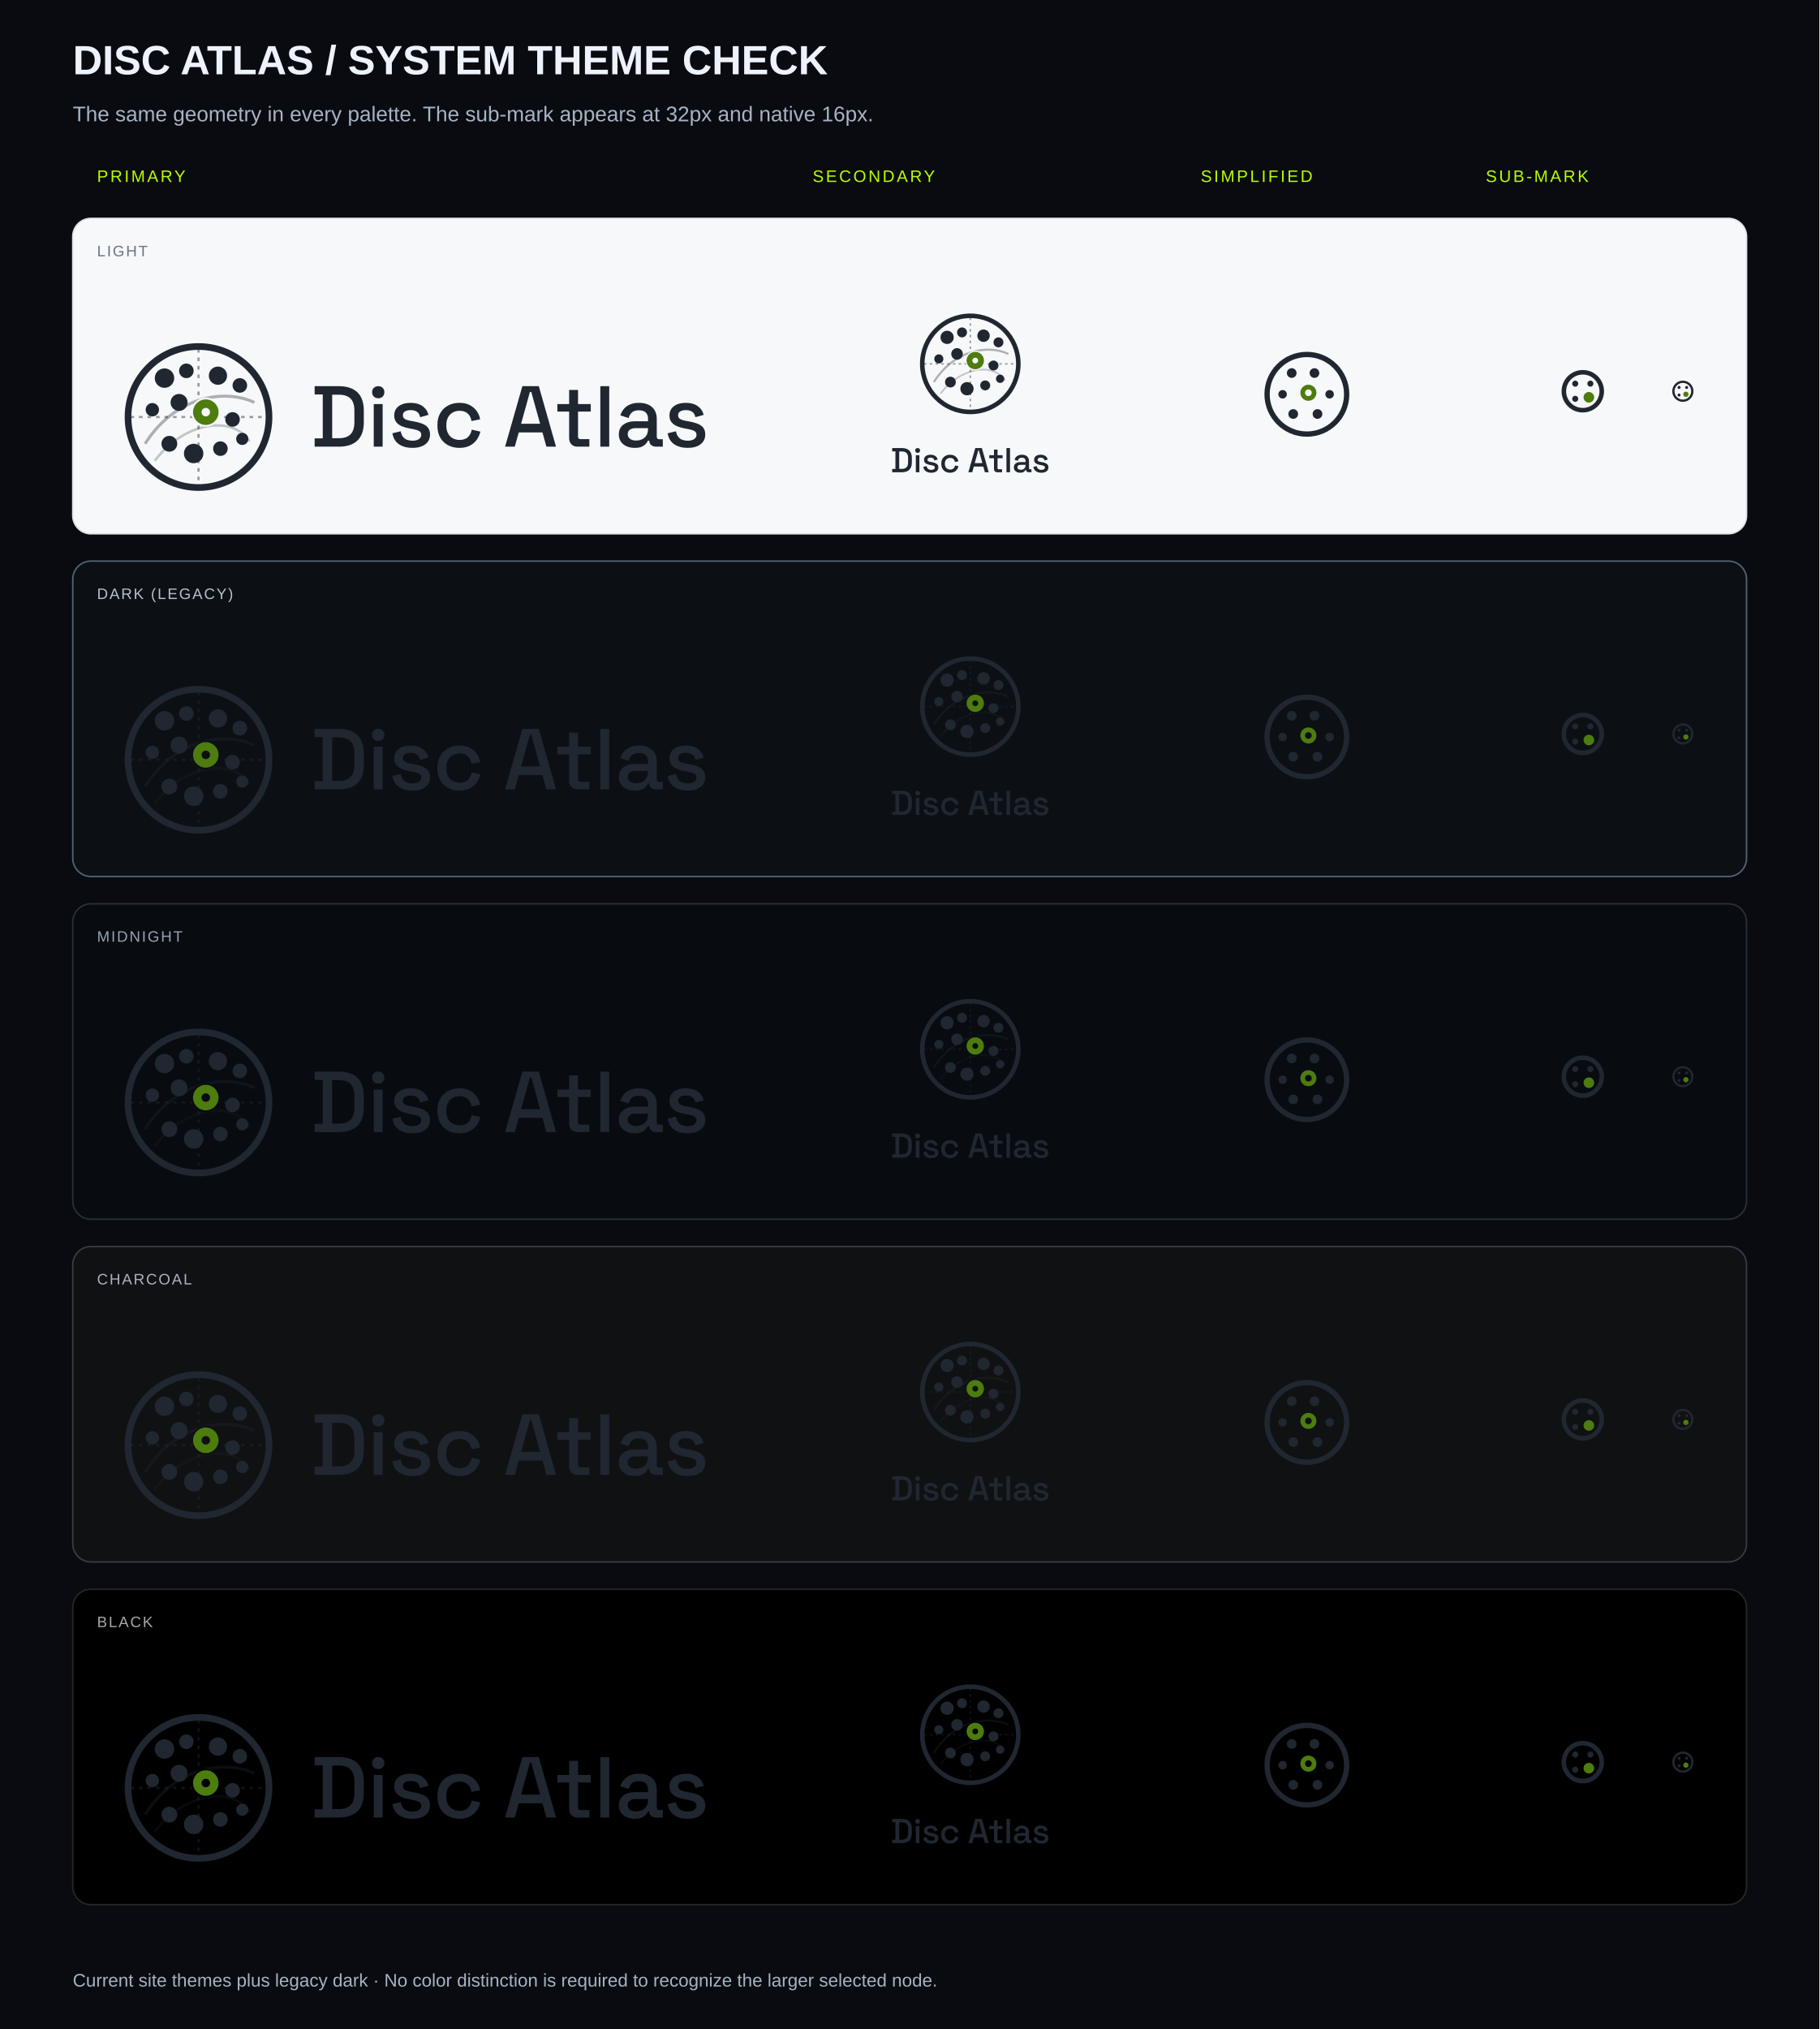
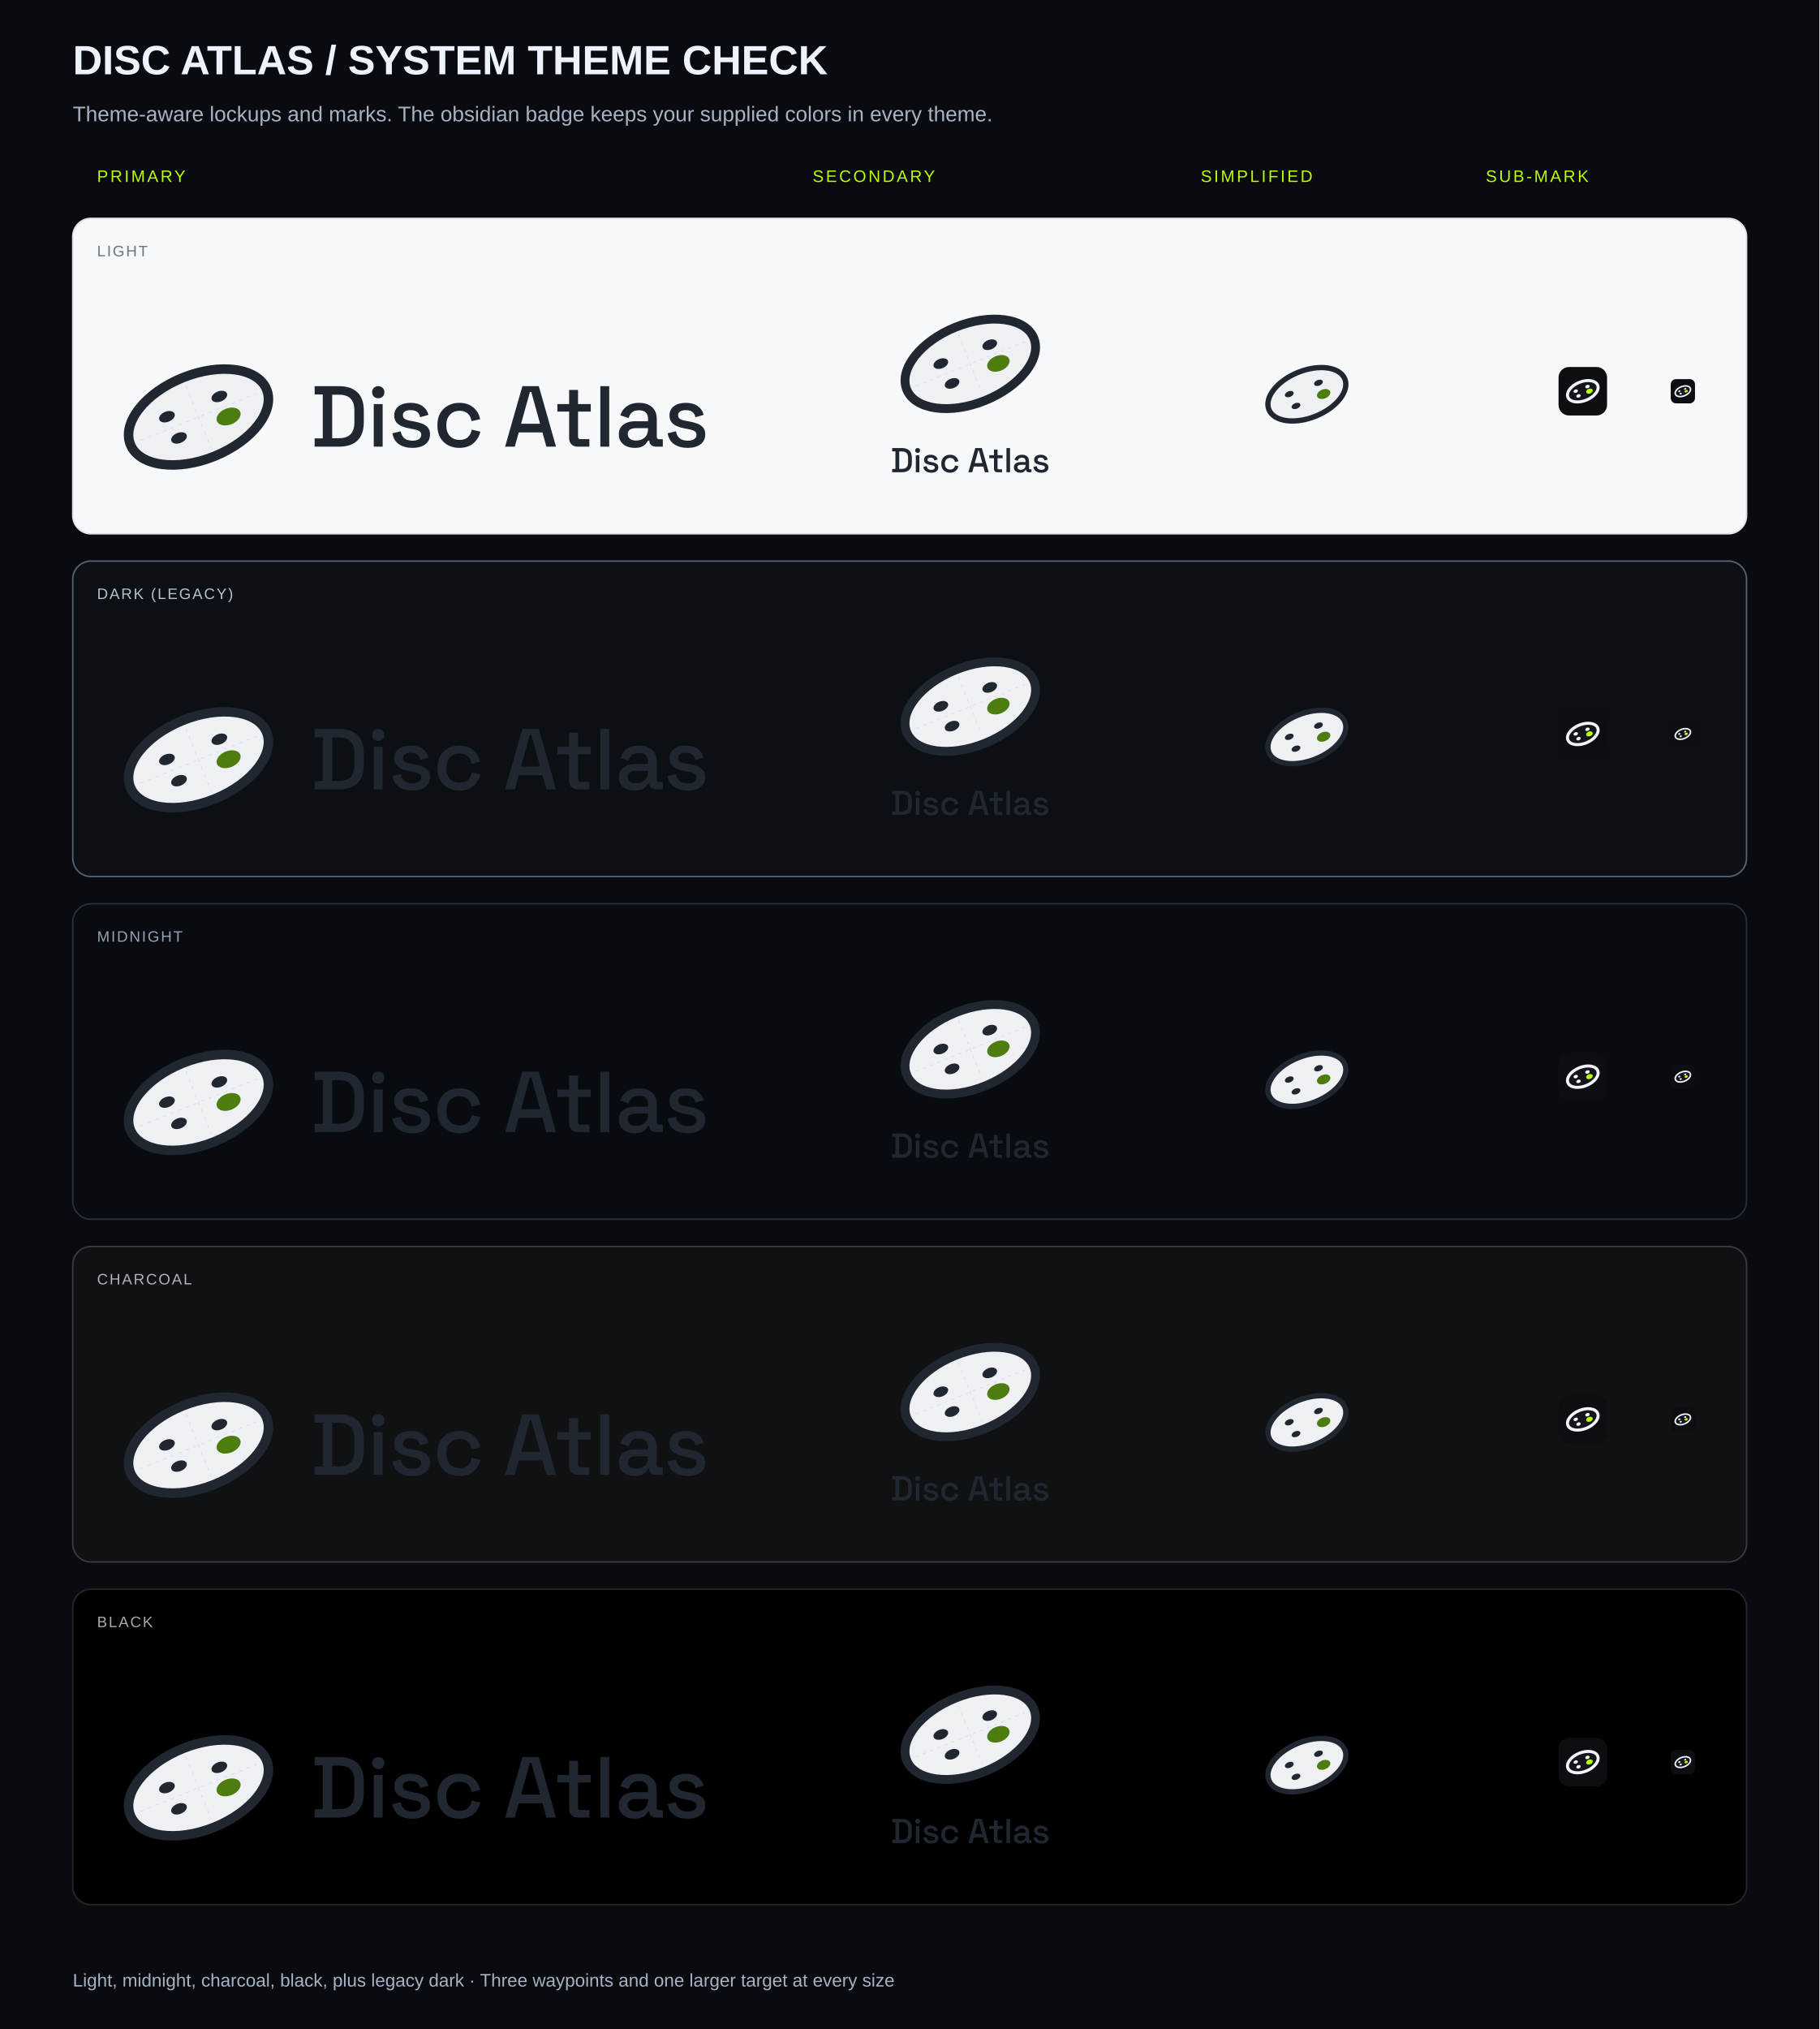
- <svg xmlns="http://www.w3.org/2000/svg" width="1200" height="1338" viewBox="0 0 1200 1338" role="img" aria-labelledby="title desc">
+ <svg xmlns="http://www.w3.org/2000/svg" width="1200" height="1338" viewBox="0 0 1200 1338" role="img" aria-labelledby="title">
  <defs>
    <symbol id="system-primary" viewBox="0 0 456 128">
-       <g transform="translate(64 64) scale(.9)">
-         <defs>
-           <mask id="board-primary-focus" maskUnits="userSpaceOnUse" x="-64" y="-64" width="128" height="128" style="mask-type:luminance">
-             <path d="M-64-64H64V64H-64Z" fill="#fff" />
-             <path d="M18 -4A12 12 0 1 1 -6 -4A12 12 0 1 1 18 -4Z" fill="#000" />
-           </mask>
-         </defs>
-         <path d="M58 0A58 58 0 1 1 -58 0A58 58 0 1 1 58 0Z" fill="none" stroke="var(--da-ink, #202731)" stroke-width="5.5" />
-         <g fill="none" stroke="var(--da-ink, #202731)" mask="url(#board-primary-focus)">
-           <path d="M-56 0H56M0-56V56" stroke-width="1.8" stroke-dasharray="3 4" opacity=".45" />
-           <path d="M-44 22C-20-16 20-24 46-12" stroke-width="2.5" opacity=".35" />
-           <path d="M-36 36C-12 4 28-2 42 20" stroke-width="2" opacity=".25" />
+       <g transform="translate(64 64) scale(.16)">
+         <g transform="rotate(-22)" data-brand-disc="tilted">
+           <ellipse data-brand-rim="true" cx="0" cy="0" rx="340" ry="196" fill="var(--da-plate, #eef0f3)" stroke="var(--da-ink, #202731)" stroke-width="44" />
+           <g stroke="var(--da-axis, #687384)" stroke-width="2.5" stroke-dasharray="14 24" stroke-linecap="round" opacity=".22">
+             <path data-brand-axis="trajectory" d="M-290 0H290" />
+             <path data-brand-axis="stability" d="M0-155V155" />
+           </g>
+           <g fill="var(--da-ink, #202731)">
+             <ellipse data-brand-node="waypoint" cx="-135" cy="-56" rx="38" ry="24" />
+             <ellipse data-brand-node="waypoint" cx="125" cy="-52" rx="38" ry="24" />
+             <ellipse data-brand-node="waypoint" cx="-120" cy="56" rx="38" ry="24" />
+           </g>
+           <ellipse data-brand-node="target" cx="130" cy="50" rx="58" ry="38" fill="var(--da-accent, #4d7c0f)" />
        </g>
-         <g fill="var(--da-ink, #202731)">
-           <path d="M-20 -32A8 8 0 1 1 -36 -32A8 8 0 1 1 -20 -32Z" />
-           <path d="M-4 -38A6 6 0 1 1 -16 -38A6 6 0 1 1 -4 -38Z" />
-           <path d="M23.5 -34A7.5 7.5 0 1 1 8.5 -34A7.5 7.5 0 1 1 23.5 -34Z" />
-           <path d="M40 -26A6 6 0 1 1 28 -26A6 6 0 1 1 40 -26Z" />
-           <path d="M-32.5 -6A5.5 5.5 0 1 1 -43.5 -6A5.5 5.5 0 1 1 -32.5 -6Z" />
-           <path d="M-9 -12A7 7 0 1 1 -23 -12A7 7 0 1 1 -9 -12Z" />
-           <path d="M34 2A6 6 0 1 1 22 2A6 6 0 1 1 34 2Z" />
-           <path d="M-17.5 22A6.5 6.5 0 1 1 -30.5 22A6.5 6.5 0 1 1 -17.5 22Z" />
-           <path d="M4 30A8 8 0 1 1 -12 30A8 8 0 1 1 4 30Z" />
-           <path d="M24 26A6 6 0 1 1 12 26A6 6 0 1 1 24 26Z" />
-           <path d="M41 18A5 5 0 1 1 31 18A5 5 0 1 1 41 18Z" />
-         </g>
-         <path d="M16.5 -4A10.5 10.5 0 1 1 -4.5 -4A10.5 10.5 0 1 1 16.5 -4Z M9.5 -4A3.5 3.5 0 1 1 2.5 -4A3.5 3.5 0 1 1 9.5 -4Z" fill="var(--da-accent, #4d7c0f)" fill-rule="evenodd" />
      </g>
      <g fill="var(--da-ink, #202731)" transform="translate(146.992 85.952)">
        <path d="M20.928 0L3.008 0L3.008-6.144L9.024-6.144L9.024-38.656L3.008-38.656L3.008-44.800L20.928-44.800Q29.888-44.800 34.656-40.256Q39.424-35.712 39.424-26.560L39.424-26.560L39.424-18.176Q39.424-9.024 34.656-4.512Q29.888 0 20.928 0L20.928 0ZM16-38.464L16-6.272L20.992-6.272Q26.816-6.272 29.632-9.216Q32.448-12.160 32.448-17.984L32.448-17.984L32.448-26.816Q32.448-32.704 29.632-35.584Q26.816-38.464 20.992-38.464L20.992-38.464L16-38.464Z" />
        <path d="M53.376 0L46.784 0L46.784-31.552L53.376-31.552L53.376 0ZM50.112-35.840L50.112-35.840Q48.192-35.840 46.880-37.088Q45.568-38.336 45.568-40.320L45.568-40.320Q45.568-42.304 46.880-43.552Q48.192-44.800 50.112-44.800L50.112-44.800Q52.096-44.800 53.376-43.552Q54.656-42.304 54.656-40.320L54.656-40.320Q54.656-38.336 53.376-37.088Q52.096-35.840 50.112-35.840Z" />
        <path d="M75.456 0.896L75.456 0.896Q69.440 0.896 65.472-1.792Q61.504-4.480 60.608-9.920L60.608-9.920L66.752-11.392Q67.264-8.768 68.480-7.232Q69.696-5.696 71.520-5.056Q73.344-4.416 75.456-4.416L75.456-4.416Q78.592-4.416 80.288-5.632Q81.984-6.848 81.984-8.768L81.984-8.768Q81.984-10.688 80.384-11.584Q78.784-12.480 75.648-13.056L75.648-13.056L73.472-13.440Q70.272-14.016 67.648-15.104Q65.024-16.192 63.488-18.112Q61.952-20.032 61.952-23.040L61.952-23.040Q61.952-27.520 65.280-29.984Q68.608-32.448 74.112-32.448L74.112-32.448Q79.424-32.448 82.848-30.048Q86.272-27.648 87.296-23.552L87.296-23.552L81.152-21.824Q80.576-24.704 78.720-25.888Q76.864-27.072 74.112-27.072L74.112-27.072Q71.424-27.072 69.888-26.080Q68.352-25.088 68.352-23.296L68.352-23.296Q68.352-21.376 69.856-20.480Q71.360-19.584 73.920-19.136L73.920-19.136L76.160-18.752Q79.552-18.176 82.368-17.152Q85.184-16.128 86.816-14.208Q88.448-12.288 88.448-9.088L88.448-9.088Q88.448-4.352 84.928-1.728Q81.408 0.896 75.456 0.896Z" />
        <path d="M110.144 0.896L110.144 0.896Q105.600 0.896 101.920-1.024Q98.240-2.944 96.096-6.592Q93.952-10.240 93.952-15.360L93.952-15.360L93.952-16.192Q93.952-21.312 96.096-24.928Q98.240-28.544 101.920-30.496Q105.600-32.448 110.144-32.448L110.144-32.448Q114.688-32.448 117.888-30.784Q121.088-29.120 123.040-26.368Q124.992-23.616 125.568-20.288L125.568-20.288L119.168-18.944Q118.848-21.056 117.824-22.784Q116.800-24.512 114.944-25.536Q113.088-26.560 110.272-26.560L110.272-26.560Q107.520-26.560 105.312-25.312Q103.104-24.064 101.824-21.728Q100.544-19.392 100.544-16.064L100.544-16.064L100.544-15.488Q100.544-12.160 101.824-9.792Q103.104-7.424 105.312-6.208Q107.520-4.992 110.272-4.992L110.272-4.992Q114.432-4.992 116.608-7.136Q118.784-9.280 119.360-12.608L119.360-12.608L125.760-11.136Q124.992-7.872 123.040-5.120Q121.088-2.368 117.888-0.736Q114.688 0.896 110.144 0.896Z" />
        <path d="M151.232 0L144.064 0L156.864-44.800L169.024-44.800L181.760 0L174.656 0L171.712-10.560L154.176-10.560L151.232 0ZM162.432-40.512L155.904-16.960L169.984-16.960L163.456-40.512L162.432-40.512Z" />
        <path d="M206.464 0L197.760 0Q194.880 0 193.184-1.728Q191.488-3.456 191.488-6.336L191.488-6.336L191.488-25.984L182.784-25.984L182.784-31.552L191.488-31.552L191.488-41.984L198.080-41.984L198.080-31.552L207.488-31.552L207.488-25.984L198.080-25.984L198.080-7.488Q198.080-5.568 199.872-5.568L199.872-5.568L206.464-5.568L206.464 0Z" />
        <path d="M221.184 0L214.592 0L214.592-44.800L221.184-44.800L221.184 0Z" />
        <path d="M240.128 0.896L240.128 0.896Q236.736 0.896 234.080-0.256Q231.424-1.408 229.856-3.648Q228.288-5.888 228.288-9.088L228.288-9.088Q228.288-12.352 229.856-14.496Q231.424-16.640 234.144-17.728Q236.864-18.816 240.320-18.816L240.320-18.816L249.920-18.816L249.920-20.864Q249.920-23.616 248.256-25.280Q246.592-26.944 243.136-26.944L243.136-26.944Q239.744-26.944 237.952-25.344Q236.160-23.744 235.584-21.184L235.584-21.184L229.440-23.168Q230.208-25.728 231.904-27.808Q233.600-29.888 236.416-31.168Q239.232-32.448 243.200-32.448L243.200-32.448Q249.344-32.448 252.864-29.312Q256.384-26.176 256.384-20.416L256.384-20.416L256.384-7.424Q256.384-5.504 258.176-5.504L258.176-5.504L260.864-5.504L260.864 0L255.936 0Q253.696 0 252.288-1.152Q250.880-2.304 250.880-4.288L250.880-4.288L250.880-4.480L249.920-4.480Q249.408-3.520 248.384-2.240Q247.360-0.960 245.376-0.032Q243.392 0.896 240.128 0.896ZM241.088-4.544L241.088-4.544Q245.056-4.544 247.488-6.816Q249.920-9.088 249.920-13.056L249.920-13.056L249.920-13.696L240.704-13.696Q238.080-13.696 236.480-12.576Q234.880-11.456 234.880-9.280L234.880-9.280Q234.880-7.104 236.544-5.824Q238.208-4.544 241.088-4.544Z" />
        <path d="M279.296 0.896L279.296 0.896Q273.280 0.896 269.312-1.792Q265.344-4.480 264.448-9.920L264.448-9.920L270.592-11.392Q271.104-8.768 272.320-7.232Q273.536-5.696 275.360-5.056Q277.184-4.416 279.296-4.416L279.296-4.416Q282.432-4.416 284.128-5.632Q285.824-6.848 285.824-8.768L285.824-8.768Q285.824-10.688 284.224-11.584Q282.624-12.480 279.488-13.056L279.488-13.056L277.312-13.440Q274.112-14.016 271.488-15.104Q268.864-16.192 267.328-18.112Q265.792-20.032 265.792-23.040L265.792-23.040Q265.792-27.520 269.120-29.984Q272.448-32.448 277.952-32.448L277.952-32.448Q283.264-32.448 286.688-30.048Q290.112-27.648 291.136-23.552L291.136-23.552L284.992-21.824Q284.416-24.704 282.560-25.888Q280.704-27.072 277.952-27.072L277.952-27.072Q275.264-27.072 273.728-26.080Q272.192-25.088 272.192-23.296L272.192-23.296Q272.192-21.376 273.696-20.480Q275.200-19.584 277.760-19.136L277.760-19.136L280.000-18.752Q283.392-18.176 286.208-17.152Q289.024-16.128 290.656-14.208Q292.288-12.288 292.288-9.088L292.288-9.088Q292.288-4.352 288.768-1.728Q285.248 0.896 279.296 0.896Z" />
      </g>
    </symbol>
    <symbol id="system-secondary" viewBox="0 0 320 300">
-       <g transform="translate(160 112) scale(1.15)">
-         <defs>
-           <mask id="board-secondary-focus" maskUnits="userSpaceOnUse" x="-64" y="-64" width="128" height="128" style="mask-type:luminance">
-             <path d="M-64-64H64V64H-64Z" fill="#fff" />
-             <path d="M18 -4A12 12 0 1 1 -6 -4A12 12 0 1 1 18 -4Z" fill="#000" />
-           </mask>
-         </defs>
-         <path d="M58 0A58 58 0 1 1 -58 0A58 58 0 1 1 58 0Z" fill="none" stroke="var(--da-ink, #202731)" stroke-width="5.5" />
-         <g fill="none" stroke="var(--da-ink, #202731)" mask="url(#board-secondary-focus)">
-           <path d="M-56 0H56M0-56V56" stroke-width="1.8" stroke-dasharray="3 4" opacity=".45" />
-           <path d="M-44 22C-20-16 20-24 46-12" stroke-width="2.5" opacity=".35" />
-           <path d="M-36 36C-12 4 28-2 42 20" stroke-width="2" opacity=".25" />
+       <g transform="translate(160 112) scale(.28)">
+         <g transform="rotate(-22)" data-brand-disc="tilted">
+           <ellipse data-brand-rim="true" cx="0" cy="0" rx="340" ry="196" fill="var(--da-plate, #eef0f3)" stroke="var(--da-ink, #202731)" stroke-width="44" />
+           <g stroke="var(--da-axis, #687384)" stroke-width="2.5" stroke-dasharray="14 24" stroke-linecap="round" opacity=".22">
+             <path data-brand-axis="trajectory" d="M-290 0H290" />
+             <path data-brand-axis="stability" d="M0-155V155" />
+           </g>
+           <g fill="var(--da-ink, #202731)">
+             <ellipse data-brand-node="waypoint" cx="-135" cy="-56" rx="38" ry="24" />
+             <ellipse data-brand-node="waypoint" cx="125" cy="-52" rx="38" ry="24" />
+             <ellipse data-brand-node="waypoint" cx="-120" cy="56" rx="38" ry="24" />
+           </g>
+           <ellipse data-brand-node="target" cx="130" cy="50" rx="58" ry="38" fill="var(--da-accent, #4d7c0f)" />
        </g>
-         <g fill="var(--da-ink, #202731)">
-           <path d="M-20 -32A8 8 0 1 1 -36 -32A8 8 0 1 1 -20 -32Z" />
-           <path d="M-4 -38A6 6 0 1 1 -16 -38A6 6 0 1 1 -4 -38Z" />
-           <path d="M23.5 -34A7.5 7.5 0 1 1 8.5 -34A7.5 7.5 0 1 1 23.5 -34Z" />
-           <path d="M40 -26A6 6 0 1 1 28 -26A6 6 0 1 1 40 -26Z" />
-           <path d="M-32.5 -6A5.5 5.5 0 1 1 -43.5 -6A5.5 5.5 0 1 1 -32.5 -6Z" />
-           <path d="M-9 -12A7 7 0 1 1 -23 -12A7 7 0 1 1 -9 -12Z" />
-           <path d="M34 2A6 6 0 1 1 22 2A6 6 0 1 1 34 2Z" />
-           <path d="M-17.5 22A6.5 6.5 0 1 1 -30.5 22A6.5 6.5 0 1 1 -17.5 22Z" />
-           <path d="M4 30A8 8 0 1 1 -12 30A8 8 0 1 1 4 30Z" />
-           <path d="M24 26A6 6 0 1 1 12 26A6 6 0 1 1 24 26Z" />
-           <path d="M41 18A5 5 0 1 1 31 18A5 5 0 1 1 41 18Z" />
-         </g>
-         <path d="M16.5 -4A10.5 10.5 0 1 1 -4.5 -4A10.5 10.5 0 1 1 16.5 -4Z M9.5 -4A3.5 3.5 0 1 1 2.5 -4A3.5 3.5 0 1 1 9.5 -4Z" fill="var(--da-accent, #4d7c0f)" fill-rule="evenodd" />
      </g>
      <g fill="var(--da-ink, #202731)" transform="translate(49.264 262.464)">
        <path d="M15.696 0L2.256 0L2.256-4.608L6.768-4.608L6.768-28.992L2.256-28.992L2.256-33.600L15.696-33.600Q22.416-33.600 25.992-30.192Q29.568-26.784 29.568-19.920L29.568-19.920L29.568-13.632Q29.568-6.768 25.992-3.384Q22.416 0 15.696 0L15.696 0ZM12-28.848L12-4.704L15.744-4.704Q20.112-4.704 22.224-6.912Q24.336-9.120 24.336-13.488L24.336-13.488L24.336-20.112Q24.336-24.528 22.224-26.688Q20.112-28.848 15.744-28.848L15.744-28.848L12-28.848Z" />
        <path d="M40.032 0L35.088 0L35.088-23.664L40.032-23.664L40.032 0ZM37.584-26.880L37.584-26.880Q36.144-26.880 35.160-27.816Q34.176-28.752 34.176-30.240L34.176-30.240Q34.176-31.728 35.160-32.664Q36.144-33.600 37.584-33.600L37.584-33.600Q39.072-33.600 40.032-32.664Q40.992-31.728 40.992-30.240L40.992-30.240Q40.992-28.752 40.032-27.816Q39.072-26.880 37.584-26.880Z" />
        <path d="M56.592 0.672L56.592 0.672Q52.080 0.672 49.104-1.344Q46.128-3.360 45.456-7.440L45.456-7.440L50.064-8.544Q50.448-6.576 51.360-5.424Q52.272-4.272 53.640-3.792Q55.008-3.312 56.592-3.312L56.592-3.312Q58.944-3.312 60.216-4.224Q61.488-5.136 61.488-6.576L61.488-6.576Q61.488-8.016 60.288-8.688Q59.088-9.360 56.736-9.792L56.736-9.792L55.104-10.080Q52.704-10.512 50.736-11.328Q48.768-12.144 47.616-13.584Q46.464-15.024 46.464-17.280L46.464-17.280Q46.464-20.640 48.960-22.488Q51.456-24.336 55.584-24.336L55.584-24.336Q59.568-24.336 62.136-22.536Q64.704-20.736 65.472-17.664L65.472-17.664L60.864-16.368Q60.432-18.528 59.040-19.416Q57.648-20.304 55.584-20.304L55.584-20.304Q53.568-20.304 52.416-19.560Q51.264-18.816 51.264-17.472L51.264-17.472Q51.264-16.032 52.392-15.360Q53.520-14.688 55.440-14.352L55.440-14.352L57.120-14.064Q59.664-13.632 61.776-12.864Q63.888-12.096 65.112-10.656Q66.336-9.216 66.336-6.816L66.336-6.816Q66.336-3.264 63.696-1.296Q61.056 0.672 56.592 0.672Z" />
        <path d="M82.608 0.672L82.608 0.672Q79.200 0.672 76.440-0.768Q73.680-2.208 72.072-4.944Q70.464-7.680 70.464-11.520L70.464-11.520L70.464-12.144Q70.464-15.984 72.072-18.696Q73.680-21.408 76.440-22.872Q79.200-24.336 82.608-24.336L82.608-24.336Q86.016-24.336 88.416-23.088Q90.816-21.840 92.280-19.776Q93.744-17.712 94.176-15.216L94.176-15.216L89.376-14.208Q89.136-15.792 88.368-17.088Q87.600-18.384 86.208-19.152Q84.816-19.920 82.704-19.920L82.704-19.920Q80.640-19.920 78.984-18.984Q77.328-18.048 76.368-16.296Q75.408-14.544 75.408-12.048L75.408-12.048L75.408-11.616Q75.408-9.120 76.368-7.344Q77.328-5.568 78.984-4.656Q80.640-3.744 82.704-3.744L82.704-3.744Q85.824-3.744 87.456-5.352Q89.088-6.960 89.520-9.456L89.520-9.456L94.320-8.352Q93.744-5.904 92.280-3.840Q90.816-1.776 88.416-0.552Q86.016 0.672 82.608 0.672Z" />
        <path d="M113.424 0L108.048 0L117.648-33.600L126.768-33.600L136.320 0L130.992 0L128.784-7.920L115.632-7.920L113.424 0ZM121.824-30.384L116.928-12.720L127.488-12.720L122.592-30.384L121.824-30.384Z" />
        <path d="M154.848 0L148.320 0Q146.160 0 144.888-1.296Q143.616-2.592 143.616-4.752L143.616-4.752L143.616-19.488L137.088-19.488L137.088-23.664L143.616-23.664L143.616-31.488L148.560-31.488L148.560-23.664L155.616-23.664L155.616-19.488L148.560-19.488L148.560-5.616Q148.560-4.176 149.904-4.176L149.904-4.176L154.848-4.176L154.848 0Z" />
        <path d="M165.888 0L160.944 0L160.944-33.600L165.888-33.600L165.888 0Z" />
        <path d="M180.096 0.672L180.096 0.672Q177.552 0.672 175.560-0.192Q173.568-1.056 172.392-2.736Q171.216-4.416 171.216-6.816L171.216-6.816Q171.216-9.264 172.392-10.872Q173.568-12.480 175.608-13.296Q177.648-14.112 180.240-14.112L180.240-14.112L187.440-14.112L187.440-15.648Q187.440-17.712 186.192-18.960Q184.944-20.208 182.352-20.208L182.352-20.208Q179.808-20.208 178.464-19.008Q177.120-17.808 176.688-15.888L176.688-15.888L172.080-17.376Q172.656-19.296 173.928-20.856Q175.200-22.416 177.312-23.376Q179.424-24.336 182.400-24.336L182.400-24.336Q187.008-24.336 189.648-21.984Q192.288-19.632 192.288-15.312L192.288-15.312L192.288-5.568Q192.288-4.128 193.632-4.128L193.632-4.128L195.648-4.128L195.648 0L191.952 0Q190.272 0 189.216-0.864Q188.160-1.728 188.160-3.216L188.160-3.216L188.160-3.360L187.440-3.360Q187.056-2.640 186.288-1.680Q185.520-0.720 184.032-0.024Q182.544 0.672 180.096 0.672ZM180.816-3.408L180.816-3.408Q183.792-3.408 185.616-5.112Q187.440-6.816 187.440-9.792L187.440-9.792L187.440-10.272L180.528-10.272Q178.560-10.272 177.360-9.432Q176.160-8.592 176.160-6.960L176.160-6.960Q176.160-5.328 177.408-4.368Q178.656-3.408 180.816-3.408Z" />
        <path d="M209.472 0.672L209.472 0.672Q204.960 0.672 201.984-1.344Q199.008-3.360 198.336-7.440L198.336-7.440L202.944-8.544Q203.328-6.576 204.240-5.424Q205.152-4.272 206.520-3.792Q207.888-3.312 209.472-3.312L209.472-3.312Q211.824-3.312 213.096-4.224Q214.368-5.136 214.368-6.576L214.368-6.576Q214.368-8.016 213.168-8.688Q211.968-9.360 209.616-9.792L209.616-9.792L207.984-10.080Q205.584-10.512 203.616-11.328Q201.648-12.144 200.496-13.584Q199.344-15.024 199.344-17.280L199.344-17.280Q199.344-20.640 201.840-22.488Q204.336-24.336 208.464-24.336L208.464-24.336Q212.448-24.336 215.016-22.536Q217.584-20.736 218.352-17.664L218.352-17.664L213.744-16.368Q213.312-18.528 211.920-19.416Q210.528-20.304 208.464-20.304L208.464-20.304Q206.448-20.304 205.296-19.560Q204.144-18.816 204.144-17.472L204.144-17.472Q204.144-16.032 205.272-15.360Q206.400-14.688 208.320-14.352L208.320-14.352L210.000-14.064Q212.544-13.632 214.656-12.864Q216.768-12.096 217.992-10.656Q219.216-9.216 219.216-6.816L219.216-6.816Q219.216-3.264 216.576-1.296Q213.936 0.672 209.472 0.672Z" />
      </g>
    </symbol>
    <symbol id="system-mark" viewBox="0 0 64 64">
-       <path d="M60 32A28 28 0 1 1 4 32A28 28 0 1 1 60 32Z M56.5 32A24.5 24.5 0 1 1 7.5 32A24.5 24.5 0 1 1 56.5 32Z" fill="var(--da-ink, #202731)" fill-rule="evenodd" />
-       <g fill="var(--da-ink, #202731)">
-         <path d="M25.2 18A3.2 3.2 0 1 1 18.8 18A3.2 3.2 0 1 1 25.2 18Z" />
-         <path d="M40.2 18A3.2 3.2 0 1 1 33.8 18A3.2 3.2 0 1 1 40.2 18Z" />
-         <path d="M18.8 32A2.8 2.8 0 1 1 13.2 32A2.8 2.8 0 1 1 18.8 32Z" />
-         <path d="M49.8 32A2.8 2.8 0 1 1 44.2 32A2.8 2.8 0 1 1 49.8 32Z" />
-         <path d="M26.2 45A3.2 3.2 0 1 1 19.8 45A3.2 3.2 0 1 1 26.2 45Z" />
-         <path d="M42.2 45A3.2 3.2 0 1 1 35.8 45A3.2 3.2 0 1 1 42.2 45Z" />
+       <g transform="translate(32 32) scale(.07941176)">
+         <g transform="rotate(-22)" data-brand-disc="tilted">
+           <ellipse data-brand-rim="true" cx="0" cy="0" rx="340" ry="196" fill="var(--da-plate, #eef0f3)" stroke="var(--da-ink, #202731)" stroke-width="44" />
+           <g fill="var(--da-ink, #202731)">
+             <ellipse data-brand-node="waypoint" cx="-135" cy="-56" rx="38" ry="24" />
+             <ellipse data-brand-node="waypoint" cx="125" cy="-52" rx="38" ry="24" />
+             <ellipse data-brand-node="waypoint" cx="-120" cy="56" rx="38" ry="24" />
+           </g>
+           <ellipse data-brand-node="target" cx="130" cy="50" rx="58" ry="38" fill="var(--da-accent, #4d7c0f)" />
+         </g>
      </g>
-       <path d="M38.3 31A5.3 5.3 0 1 1 27.7 31A5.3 5.3 0 1 1 38.3 31Z M35.2 31A2.2 2.2 0 1 1 30.8 31A2.2 2.2 0 1 1 35.2 31Z" fill="var(--da-accent, #4d7c0f)" fill-rule="evenodd" />
    </symbol>
    <symbol id="system-submark" viewBox="0 0 16 16">
-       <path d="M15 8A7 7 0 1 1 1 8A7 7 0 1 1 15 8Z M13.5 8A5.5 5.5 0 1 1 2.5 8A5.5 5.5 0 1 1 13.5 8Z" fill="var(--da-ink, #202731)" fill-rule="evenodd" />
-       <g fill="var(--da-ink, #202731)">
-         <path d="M6.5 5.5A1 1 0 1 1 4.5 5.5A1 1 0 1 1 6.5 5.5Z" />
-         <path d="M11.5 5.5A1 1 0 1 1 9.5 5.5A1 1 0 1 1 11.5 5.5Z" />
-         <path d="M6.5 10.5A1 1 0 1 1 4.5 10.5A1 1 0 1 1 6.5 10.5Z" />
+       <rect width="16" height="16" rx="3.5" fill="#0c0e11" />
+       <g transform="translate(8 8) rotate(-22)" data-brand-disc="tilted">
+         <ellipse data-brand-rim="true" cx="0" cy="0" rx="5.3" ry="3.15" fill="#13161c" stroke="var(--da-badge-ink, #f1f5f9)" stroke-width="1" />
+         <g fill="var(--da-badge-ink, #f8fafc)">
+           <ellipse data-brand-node="waypoint" cx="-2.15" cy="-.9" rx=".75" ry=".55" />
+           <ellipse data-brand-node="waypoint" cx="2" cy="-.85" rx=".75" ry=".55" />
+           <ellipse data-brand-node="waypoint" cx="-1.9" cy=".9" rx=".75" ry=".55" />
+         </g>
+         <ellipse data-brand-node="target" cx="2.05" cy=".8" rx="1.12" ry=".8" fill="var(--da-badge-accent, #b8ff00)" />
      </g>
-       <path d="M11.75 10A1.75 1.75 0 1 1 8.25 10A1.75 1.75 0 1 1 11.75 10Z" fill="var(--da-accent, #4d7c0f)" />
    </symbol>
  </defs>
-   <style>text{font-family:Arial,Helvetica,sans-serif}.heading{font-size:27px;font-weight:600;fill:#edf2fc}.intro{font-size:14px;fill:#a6b3c4}.label{font-size:11px;letter-spacing:1.4px;fill:#b8ff00}.note{font-size:12px;fill:#a6b3c4}.name{font-size:18px;fill:#edf2fc}</style>
+   <style>text{font-family:Arial,Helvetica,sans-serif}.heading{font-size:27px;font-weight:600;fill:#edf2fc}.intro{font-size:14px;fill:#a6b3c4}.label{font-size:11px;letter-spacing:1.4px;fill:#b8ff00}.note{font-size:12px;fill:#a6b3c4}</style>
  <rect width="1200" height="1338" fill="#090b10" />
  <text x="48" y="49" class="heading">DISC ATLAS / SYSTEM THEME CHECK</text>
-   <text x="48" y="80" class="intro">The same geometry in every palette. The sub-mark appears at 32px and native 16px.</text>
+   <text x="48" y="80" class="intro">Theme-aware lockups and marks. The obsidian badge keeps your supplied colors in every theme.</text>
  <text x="64" y="120" class="label">PRIMARY</text>
  <text x="536" y="120" class="label">SECONDARY</text>
  <text x="792" y="120" class="label">SIMPLIFIED</text>
  <text x="980" y="120" class="label">SUB-MARK</text>
  <rect x="48" y="144" width="1104" height="208" rx="12" fill="#f7f8fa" stroke="#dfe3e9" />
  <text x="64" y="169" font-size="10" letter-spacing="1" fill="#687384">LIGHT</text>
-   <g style="--da-ink:#202731;--da-accent:#4d7c0f">
+   <g style="--da-ink:#202731;--da-accent:#4d7c0f;--da-plate:#eef0f3;--da-axis:#687384;">
    <use href="#system-primary" x="70" y="218" width="414" height="114" />
  </g>
-   <g style="--da-ink:#202731;--da-accent:#4d7c0f">
+   <g style="--da-ink:#202731;--da-accent:#4d7c0f;--da-plate:#eef0f3;--da-axis:#687384;">
    <use href="#system-secondary" x="564" y="179" width="152" height="158" />
  </g>
-   <g style="--da-ink:#202731;--da-accent:#4d7c0f">
+   <g style="--da-ink:#202731;--da-accent:#4d7c0f;--da-plate:#eef0f3;--da-axis:#687384;">
    <use href="#system-mark" x="830" y="228" width="64" height="64" />
  </g>
-   <g style="--da-ink:#202731;--da-accent:#4d7c0f">
+   <g style="--da-ink:#202731;--da-accent:#4d7c0f;--da-plate:#eef0f3;--da-axis:#687384;">
    <use href="#system-submark" x="1028" y="242" width="32" height="32" />
  </g>
-   <g style="--da-ink:#202731;--da-accent:#4d7c0f">
+   <g style="--da-ink:#202731;--da-accent:#4d7c0f;--da-plate:#eef0f3;--da-axis:#687384;">
    <use href="#system-submark" x="1102" y="250" width="16" height="16" />
  </g>
  <rect x="48" y="370" width="1104" height="208" rx="12" fill="#0c1014" stroke="#526273" />
  <text x="64" y="395" font-size="10" letter-spacing="1" fill="#b5c3d1">DARK (LEGACY)</text>
-   <g style="--da-ink:#f4f7fa;--da-accent:#b8ff00">
+   <g style="--da-ink:#f4f7fa;--da-accent:#b8ff00;--da-plate:#13161c;--da-axis:#94a3b8;">
    <use href="#system-primary" x="70" y="444" width="414" height="114" />
  </g>
-   <g style="--da-ink:#f4f7fa;--da-accent:#b8ff00">
+   <g style="--da-ink:#f4f7fa;--da-accent:#b8ff00;--da-plate:#13161c;--da-axis:#94a3b8;">
    <use href="#system-secondary" x="564" y="405" width="152" height="158" />
  </g>
-   <g style="--da-ink:#f4f7fa;--da-accent:#b8ff00">
+   <g style="--da-ink:#f4f7fa;--da-accent:#b8ff00;--da-plate:#13161c;--da-axis:#94a3b8;">
    <use href="#system-mark" x="830" y="454" width="64" height="64" />
  </g>
-   <g style="--da-ink:#f4f7fa;--da-accent:#b8ff00">
+   <g style="--da-ink:#f4f7fa;--da-accent:#b8ff00;--da-plate:#13161c;--da-axis:#94a3b8;">
    <use href="#system-submark" x="1028" y="468" width="32" height="32" />
  </g>
-   <g style="--da-ink:#f4f7fa;--da-accent:#b8ff00">
+   <g style="--da-ink:#f4f7fa;--da-accent:#b8ff00;--da-plate:#13161c;--da-axis:#94a3b8;">
    <use href="#system-submark" x="1102" y="476" width="16" height="16" />
  </g>
  <rect x="48" y="596" width="1104" height="208" rx="12" fill="#080b10" stroke="#282f3a" />
  <text x="64" y="621" font-size="10" letter-spacing="1" fill="#97a3b5">MIDNIGHT</text>
-   <g style="--da-ink:#edf2fc;--da-accent:#b8ff00">
+   <g style="--da-ink:#edf2fc;--da-accent:#b8ff00;--da-plate:#13161c;--da-axis:#94a3b8;">
    <use href="#system-primary" x="70" y="670" width="414" height="114" />
  </g>
-   <g style="--da-ink:#edf2fc;--da-accent:#b8ff00">
+   <g style="--da-ink:#edf2fc;--da-accent:#b8ff00;--da-plate:#13161c;--da-axis:#94a3b8;">
    <use href="#system-secondary" x="564" y="631" width="152" height="158" />
  </g>
-   <g style="--da-ink:#edf2fc;--da-accent:#b8ff00">
+   <g style="--da-ink:#edf2fc;--da-accent:#b8ff00;--da-plate:#13161c;--da-axis:#94a3b8;">
    <use href="#system-mark" x="830" y="680" width="64" height="64" />
  </g>
-   <g style="--da-ink:#edf2fc;--da-accent:#b8ff00">
+   <g style="--da-ink:#edf2fc;--da-accent:#b8ff00;--da-plate:#13161c;--da-axis:#94a3b8;">
    <use href="#system-submark" x="1028" y="694" width="32" height="32" />
  </g>
-   <g style="--da-ink:#edf2fc;--da-accent:#b8ff00">
+   <g style="--da-ink:#edf2fc;--da-accent:#b8ff00;--da-plate:#13161c;--da-axis:#94a3b8;">
    <use href="#system-submark" x="1102" y="702" width="16" height="16" />
  </g>
  <rect x="48" y="822" width="1104" height="208" rx="12" fill="#101113" stroke="#373b43" />
  <text x="64" y="847" font-size="10" letter-spacing="1" fill="#aeb3bf">CHARCOAL</text>
-   <g style="--da-ink:#f1f2f5;--da-accent:#b8ff00">
+   <g style="--da-ink:#f1f2f5;--da-accent:#b8ff00;--da-plate:#13161c;--da-axis:#94a3b8;">
    <use href="#system-primary" x="70" y="896" width="414" height="114" />
  </g>
-   <g style="--da-ink:#f1f2f5;--da-accent:#b8ff00">
+   <g style="--da-ink:#f1f2f5;--da-accent:#b8ff00;--da-plate:#13161c;--da-axis:#94a3b8;">
    <use href="#system-secondary" x="564" y="857" width="152" height="158" />
  </g>
-   <g style="--da-ink:#f1f2f5;--da-accent:#b8ff00">
+   <g style="--da-ink:#f1f2f5;--da-accent:#b8ff00;--da-plate:#13161c;--da-axis:#94a3b8;">
    <use href="#system-mark" x="830" y="906" width="64" height="64" />
  </g>
-   <g style="--da-ink:#f1f2f5;--da-accent:#b8ff00">
+   <g style="--da-ink:#f1f2f5;--da-accent:#b8ff00;--da-plate:#13161c;--da-axis:#94a3b8;">
    <use href="#system-submark" x="1028" y="920" width="32" height="32" />
  </g>
-   <g style="--da-ink:#f1f2f5;--da-accent:#b8ff00">
+   <g style="--da-ink:#f1f2f5;--da-accent:#b8ff00;--da-plate:#13161c;--da-axis:#94a3b8;">
    <use href="#system-submark" x="1102" y="928" width="16" height="16" />
  </g>
  <rect x="48" y="1048" width="1104" height="208" rx="12" fill="#000000" stroke="#262626" />
  <text x="64" y="1073" font-size="10" letter-spacing="1" fill="#aaaaaa">BLACK</text>
-   <g style="--da-ink:#f4f4f4;--da-accent:#b8ff00">
+   <g style="--da-ink:#f4f4f4;--da-accent:#b8ff00;--da-plate:#13161c;--da-axis:#94a3b8;">
    <use href="#system-primary" x="70" y="1122" width="414" height="114" />
  </g>
-   <g style="--da-ink:#f4f4f4;--da-accent:#b8ff00">
+   <g style="--da-ink:#f4f4f4;--da-accent:#b8ff00;--da-plate:#13161c;--da-axis:#94a3b8;">
    <use href="#system-secondary" x="564" y="1083" width="152" height="158" />
  </g>
-   <g style="--da-ink:#f4f4f4;--da-accent:#b8ff00">
+   <g style="--da-ink:#f4f4f4;--da-accent:#b8ff00;--da-plate:#13161c;--da-axis:#94a3b8;">
    <use href="#system-mark" x="830" y="1132" width="64" height="64" />
  </g>
-   <g style="--da-ink:#f4f4f4;--da-accent:#b8ff00">
+   <g style="--da-ink:#f4f4f4;--da-accent:#b8ff00;--da-plate:#13161c;--da-axis:#94a3b8;">
    <use href="#system-submark" x="1028" y="1146" width="32" height="32" />
  </g>
-   <g style="--da-ink:#f4f4f4;--da-accent:#b8ff00">
+   <g style="--da-ink:#f4f4f4;--da-accent:#b8ff00;--da-plate:#13161c;--da-axis:#94a3b8;">
    <use href="#system-submark" x="1102" y="1154" width="16" height="16" />
  </g>
-   <text x="48" y="1310" class="note">Current site themes plus legacy dark · No color distinction is required to recognize the larger selected node.</text>
+   <text x="48" y="1310" class="note">Light, midnight, charcoal, black, plus legacy dark · Three waypoints and one larger target at every size</text>
</svg>
